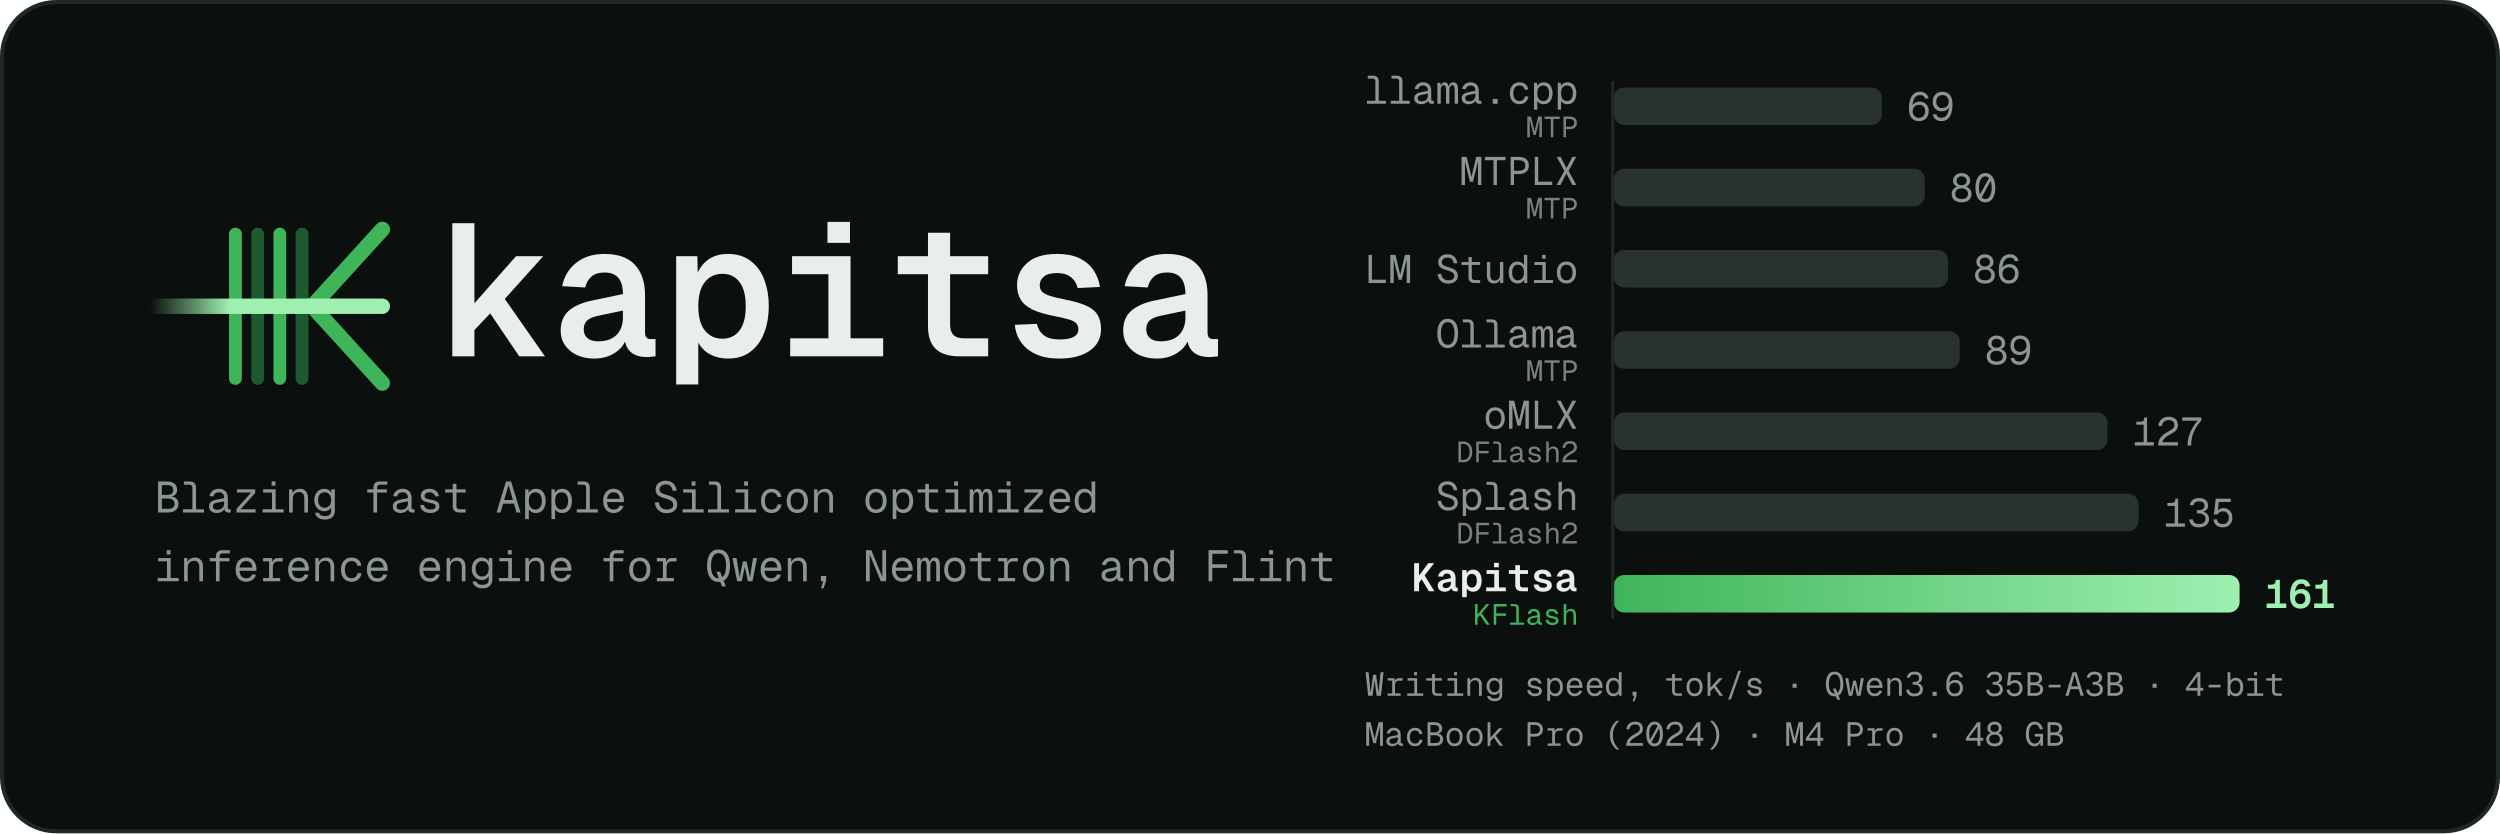
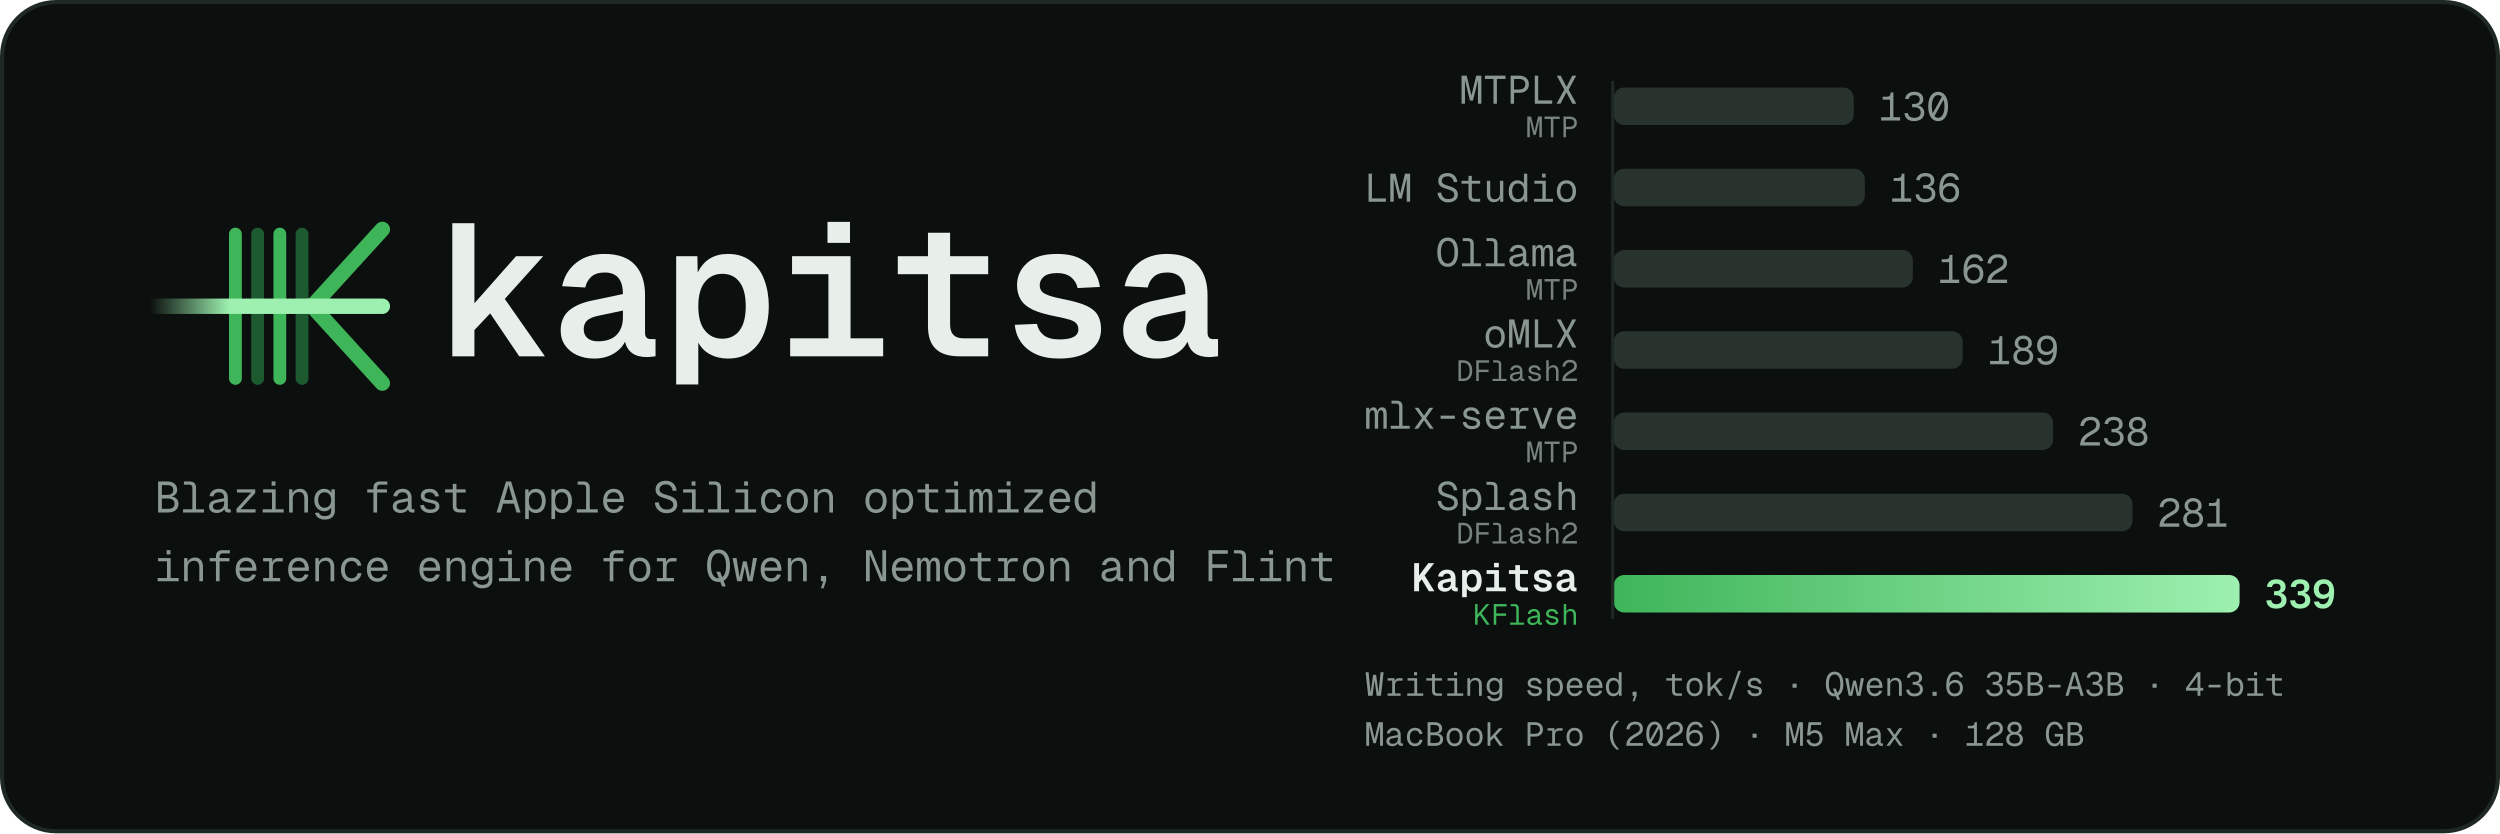
<svg xmlns="http://www.w3.org/2000/svg" width="1200" height="400" viewBox="0 0 1200 400" role="img" aria-labelledby="t d">
  <defs>
    <linearGradient id="hwin" x1="0" x2="46.25" y1="0" y2="0" gradientUnits="userSpaceOnUse">
      <stop offset="0" stop-color="#9DF0B0" stop-opacity="0" />
      <stop offset="1" stop-color="#9DF0B0" />
    </linearGradient>
    <linearGradient id="hwk" x1="0" x2="1" y1="0" y2="0">
      <stop offset="0" stop-color="#3FB55A" />
      <stop offset="1" stop-color="#9DF0B0" />
    </linearGradient>
    <path id="gs0" d="m70 0v710h118v-427l222 251h145l-205-228 214-306h-137l-155 229-84-89v-140z" />
    <path id="gs1" d="m226-12q-50 0-90 18-40 18-64 52-24 33-24 79 0 67 42 105 43 38 123 55l167 35q0 115-97 115-46 0-71-22-25-22-33-58l-123 7q15 77 74 124 59 48 151 48 109 0 163-58 54-58 54-162v-199q0-20 8-27 7-8 22-8h26v-92q-6-1-20-2-13-2-27-2-96 0-116 82-19-40-63-65-43-25-102-25zm21 92q65 0 99 34 34 35 34 94v36l-133-28q-42-9-59-26-17-17-17-46 0-30 20-47 20-17 56-17z" />
    <path id="gs2" d="m64-150v684h113l2-87q48 99 161 99 74 0 122-38 49-37 72-100 24-64 24-141 0-77-24-140-23-63-72-101-48-38-122-38-53 0-94 22-41 21-64 63v-223zm246 244q59 0 92 44 33 43 33 129 0 86-33 129-33 44-92 44-57 0-92-43-36-43-36-130 0-87 36-130 35-43 92-43z" />
    <path id="gs3" d="m72 0v96h204v342h-194v96h312v-438h174v-96zm199 605v112h120v-112z" />
    <path id="gs4" d="m375 0q-86 0-127 40-41 39-41 120v278h-161v96h161v125h118v-125h203v-96h-203v-269q0-73 71-73h132v-96z" />
    <path id="gs5" d="m307-12q-75 0-126 24-51 24-79 65-28 41-32 91l118 5q8-38 37-61 29-22 83-22 101 0 101 54 0 17-9 29-8 12-33 21-25 8-74 18-80 15-126 36-46 22-65 54-20 32-20 78 0 70 54 118 53 48 159 48 76 0 124-25 48-25 73-65 26-40 32-86l-119-6q-7 35-35 58-28 22-74 22-49 0-71-19-22-19-22-45 0-32 27-46 26-15 98-29 79-15 123-35 44-20 61-50 18-30 18-75 0-73-60-115-60-42-163-42z" />
    <path id="gr6" d="m90 0v710h200q117 0 176-52 60-52 60-142 0-58-35-98-35-41-94-52 75-10 117-54 42-45 42-114 0-92-64-145-64-53-177-53zm86 403h118q74 0 108 29 34 29 34 82 0 54-34 83-34 29-108 29h-118zm0-319h140q77 0 114 30 36 30 36 84 0 57-38 89-38 32-112 32h-140z" />
    <path id="gr7" d="m60 0v74h213v494q0 32-18 50-18 18-50 18h-125v74h129q148 0 148-148v-488h183v-74z" />
    <path id="gr8" d="m230-12q-50 0-90 18-40 18-63 50-23 33-23 76 0 68 40 106 41 37 128 54l178 36q0 68-30 101-31 33-88 33-55 0-86-24-31-25-43-71l-89 7q15 75 72 122 56 46 146 46 96 0 149-58 53-57 53-158v-220q0-18 8-25 8-7 24-7h34v-74q-16-2-44-2-42 0-68 17-25 17-34 55l-1 5q-21-39-69-63-47-24-104-24zm8 74q81 0 122 41 40 41 40 107v46l-162-32q-54-10-75-30-21-21-21-54 0-37 26-58 25-20 70-20z" />
    <path id="gr9" d="m82 0v84l336 372h-326v74h418v-84l-336-372h344v-74z" />
    <path id="gra" d="m80 0v74h213v382h-203v74h287v-456h183v-74zm205 613v98h88v-98z" />
    <path id="grb" d="m84 0v530h77l2-95q21 54 67 81 47 26 102 26 61 0 102-27 40-27 61-73 21-45 21-101v-341h-84v317q0 74-29 113-29 38-89 38-61 0-104-38-42-39-42-113v-317z" />
    <path id="grc" d="m297-162q-85 0-145 42-60 42-77 112l88 6q12-37 43-58 30-22 91-22 72 0 111 29 38 29 38 87v86q-19-42-61-67-42-25-94-25-67 0-119 33-53 33-82 91-30 58-30 133 0 76 29 133 29 58 81 91 51 33 117 33 56 0 101-26 44-26 62-70v84h80v-494q0-93-62-146-61-52-171-52zm-2 270q68 0 109 48 41 47 42 129 2 82-40 129-42 48-111 48-70 0-109-48-38-47-38-129 0-82 40-129 39-48 107-48z" />
    <path id="grd" d="m212 0v456h-142v74h142v34q0 71 36 108 37 38 112 38h170v-74h-170q-31 0-48-20-16-19-16-52v-34h224v-74h-224v-456z" />
    <path id="gre" d="m310-12q-69 0-119 24-50 24-79 64-28 41-32 91l88 6q8-49 44-77 35-28 98-28 59 0 92 17 32 17 32 53 0 23-11 38-11 15-41 26-30 10-88 20-77 14-120 34-44 21-62 52-18 31-18 74 0 69 52 114 52 46 149 46 66 0 111-24 44-23 70-62 26-38 34-84l-88-6q-9 42-42 69-32 27-86 27-58 0-86-23-28-23-28-57 0-40 30-57 30-17 102-29 82-13 127-34 45-20 63-50 18-30 18-74 0-47-28-80-27-34-74-52-48-18-108-18z" />
    <path id="grf" d="m378 0q-153 0-153 146v310h-175v74h175v124h84v-124h211v-74h-211v-310q0-72 69-72h142v-74z" />
    <path id="gr10" d="m26 0l216 710h116l216-710h-92l-58 202h-248l-58-202zm274 632l-100-346h200z" />
    <path id="gr11" d="m80-150v680h78l1-85q24 47 67 72 42 25 96 25 79 0 130-39 50-39 74-102 24-63 24-136 0-73-24-136-24-63-74-102-51-39-130-39-52 0-94 22-43 22-64 60v-220zm234 218q69 0 108 52 40 52 40 145 0 93-40 145-39 52-108 52-69 0-110-50-40-49-40-147 0-97 40-147 40-50 110-50z" />
    <path id="gr12" d="m306-12q-75 0-130 34-54 34-84 96-29 63-29 147 0 84 29 146 30 62 84 97 53 34 126 34 69 0 122-32 53-33 83-95 30-62 30-151v-25h-386q5-85 45-128 41-43 110-43 52 0 86 24 33 25 46 65l90-7q-21-71-80-116-58-46-142-46zm-155 325h294q-6 77-45 113-39 36-98 36-61 0-100-38-40-37-51-111z" />
    <path id="gr13" d="m311-16q-75 0-133 31-58 31-93 85-35 55-41 127l90 6q11-79 58-122 46-43 121-43 74 0 113 28 40 29 40 81 0 34-16 59-15 24-58 46-42 21-125 44-74 21-119 46-46 26-66 62-21 37-21 90 0 60 29 106 28 45 81 70 53 26 126 26 73 0 125-30 52-29 82-80 31-51 39-116l-90-6q-9 65-47 106-39 42-111 42-66 0-105-32-39-31-39-82 0-33 15-54 14-22 51-38 37-17 104-36 87-24 139-54 51-30 74-71 22-41 22-100 0-56-31-99-31-44-86-68-55-24-128-24z" />
    <path id="gr14" d="m314-12q-74 0-129 34-55 34-85 96-30 63-30 147 0 84 30 146 30 62 85 97 55 34 129 34 89 0 148-48 58-47 74-136l-88-6q-12 53-48 82-35 28-86 28-73 0-114-52-42-53-42-145 0-92 42-145 41-52 114-52 51 0 88 30 38 30 50 90l88-6q-16-88-76-141-61-53-150-53z" />
    <path id="gr15" d="m300-12q-73 0-128 34-54 34-84 96-30 63-30 147 0 85 30 147 30 62 84 96 55 34 128 34 73 0 128-34 54-34 84-96 30-62 30-147 0-84-30-147-30-62-84-96-55-34-128-34zm0 80q73 0 114 52 40 53 40 145 0 92-40 145-41 52-114 52-73 0-114-52-40-53-40-145 0-92 40-145 41-52 114-52z" />
    <path id="gr16" d="m40 0v530h77l2-78q14 42 41 66 26 24 64 24 79 0 99-99l1-6q13 49 42 77 30 28 72 28 64 0 93-44 29-44 29-146v-352h-84v340q0 71-15 100-15 28-47 28-31 0-52-31-20-31-20-99v-338h-84v340q0 68-14 98-15 30-48 30-31 0-52-31-20-31-20-99v-338z" />
    <path id="gr17" d="m267-12q-70 0-121 34-51 34-78 96-28 62-28 147 0 85 28 147 27 62 78 96 51 34 121 34 56 0 98-26 42-27 61-60v254h84v-710h-76l-3 79q-23-43-66-67-43-24-98-24zm5 80q72 0 113 53 41 53 41 144 0 92-41 145-41 52-115 52-65 0-104-52-38-53-38-145 0-91 38-144 39-53 106-53z" />
    <path id="gr18" d="m90 0v74h138v382h-138v74h208l6-103q25 103 127 103h109v-76h-108q-58 0-89-34-31-35-31-100v-246h168v-74z" />
    <path id="gr19" d="m300-16q-126 0-194 96-68 96-68 274 0 179 68 276 68 96 194 96 126 0 194-96 68-97 68-276 0-131-38-218-37-88-108-125l50-130h-86l-41 106q-19-3-39-3zm0 84q4 0 8 0l-58 150h86l48-125q88 63 88 261 0 140-44 214-45 74-128 74-82 0-127-74-45-74-45-214 0-139 45-212 45-74 127-74z" />
    <path id="gr1a" d="m125 0l-105 530h92l69-442 78 368h82l78-368 69 442h92l-104-530h-106l-70 334-70-334z" />
    <path id="gr1b" d="m240-162l54 162h-54v122h120v-112l-60-172z" />
    <path id="gr1c" d="m70 0v710h122l252-613v613h86v-710h-122l-252 613v-613z" />
    <path id="gr1d" d="m100 0v710h440v-82h-354v-240h336v-82h-336v-306z" />
-     <path id="gr1e" d="m238 0v122h124v-122z" />
-     <path id="gr1f" d="m262 80l-126 517v-597h-86v710h130l120-501 120 501h130v-710h-86v597l-126-517z" />
-     <path id="gr20" d="m257 0v626h-217v84h520v-84h-217v-626z" />
-     <path id="gr21" d="m90 0v710h216q111 0 178-58 66-57 66-159 0-102-66-159-67-58-178-58h-130v-276zm86 360h120q84 0 124 34 40 35 40 99 0 65-40 99-40 34-124 34h-120z" />
-     <path id="gr22" d="m302-16q-120 0-186 82-66 82-66 234 0 88 14 165 15 77 48 135 32 59 86 92 53 34 132 34 95 0 147-46 52-47 73-122l-90-8q-12 42-42 67-29 25-88 25-80 0-129-62-49-62-60-186l-1-7q26 39 72 65 45 26 106 26 70 0 122-30 52-30 81-84 29-55 29-128 0-78-32-134-31-57-86-88-56-30-130-30zm2 84q70 0 113 44 43 45 43 124 0 74-40 117-41 43-108 43-48 0-86-20-38-19-60-55-22-36-22-85 0-73 44-120 43-48 116-48z" />
-     <path id="gr23" d="m298 726q120 0 186-82 66-82 66-234 0-88-14-165-15-77-48-135-32-59-86-92-53-34-132-34-94 0-146 46-53 47-74 122l90 8q12-42 42-67 30-25 88-25 80 0 129 62 49 62 60 186l1 7q-26-39-72-65-45-26-106-26-70 0-122 30-52 30-81 84-29 55-29 128 0 78 32 134 31 57 87 88 56 30 129 30zm-2-84q-70 0-113-44-43-44-43-124 0-73 40-116 41-44 108-44 48 0 86 20 38 19 60 55 22 36 22 85 0 74-43 121-43 47-117 47z" />
-     <path id="gr24" d="m100 0v710h86v-626h354v-84z" />
-     <path id="gr25" d="m50 0l196 357-192 353h100l147-285 147 285h98l-192-354 196-356h-100l-151 289-151-289z" />
-     <path id="gr26" d="m300-16q-70 0-127 24-57 24-90 71-33 47-33 116 0 69 37 117 37 48 100 70-47 19-75 56-28 36-28 93 0 56 28 100 28 44 76 69 49 26 112 26 63 0 112-26 49-25 76-69 28-44 28-100 0-57-28-93-28-37-75-56 63-22 100-70 37-48 37-117 0-69-33-116-33-47-89-71-57-24-128-24zm0 433q57 0 92 29 34 28 34 85 0 51-34 81-33 30-92 30-58 0-92-30-34-30-34-81 0-57 34-85 35-29 92-29zm0-349q70 0 115 32 45 33 45 100 0 62-40 100-40 37-120 37-79 0-120-37-40-38-40-100 0-67 45-100 45-32 115-32z" />
-     <path id="gr27" d="m300-16q-77 0-134 45-56 45-86 128-30 83-30 197 0 115 30 198 30 83 86 128 57 46 134 46 78 0 134-46 56-45 86-128 30-83 30-198 0-114-30-197-30-83-86-128-56-45-134-45zm-160 370q0-100 25-170l228 415q-39 43-93 43-74 0-117-78-43-77-43-210zm160-286q74 0 117 78 43 77 43 208 0 101-25 171l-228-414q39-43 93-43z" />
-     <path id="gr28" d="m263-12q-79 0-126 54-47 53-47 147v341h84v-318q0-77 28-114 27-36 84-36 62 0 98 40 36 41 36 112v316h84v-530h-80v86q-44-98-161-98z" />
-     <path id="gr29" d="m300-16q-126 0-194 96-68 96-68 274 0 179 68 276 68 96 194 96 126 0 194-96 68-97 68-276 0-178-68-274-68-96-194-96zm0 84q83 0 128 74 44 73 44 212 0 140-44 214-45 74-128 74-82 0-127-74-45-74-45-214 0-139 45-212 45-74 127-74z" />
+     <path id="gr1e" d="m262 80l-126 517v-597h-86v710h130l120-501 120 501h130v-710h-86v597l-126-517z" />
+     <path id="gr1f" d="m257 0v626h-217v84h520v-84h-217v-626z" />
+     <path id="gr20" d="m90 0v710h216q111 0 178-58 66-57 66-159 0-102-66-159-67-58-178-58h-130v-276zm86 360h120q84 0 124 34 40 35 40 99 0 65-40 99-40 34-124 34h-120z" />
+     <path id="gr21" d="m100 0v710h86v-626h354v-84z" />
+     <path id="gr22" d="m50 0l196 357-192 353h100l147-285 147 285h98l-192-354 196-356h-100l-151 289-151-289z" />
+     <path id="gr23" d="m60 0v84h224v442h-186v74h96q57 0 82 25 24 25 24 85h70v-626h170v-84z" />
+     <path id="gr24" d="m294-16q-115 0-177 56-62 55-67 143l89 6q6-65 49-93 42-28 106-28 43 0 81 12 38 13 61 42 24 28 24 76 0 71-46 104-46 33-115 33h-56v84h56q37 0 68 11 31 11 49 36 19 24 19 64 0 55-35 84-35 28-101 28-67 0-101-27-35-27-42-74l-90 6q10 80 70 129 60 50 163 50 104 0 165-52 61-51 61-140 0-114-123-152 69-19 108-68 40-48 40-116 0-68-33-116-33-48-91-73-58-25-132-25z" />
+     <path id="gr25" d="m300-16q-77 0-134 45-56 45-86 128-30 83-30 197 0 115 30 198 30 83 86 128 57 46 134 46 78 0 134-46 56-45 86-128 30-83 30-198 0-114-30-197-30-83-86-128-56-45-134-45zm-160 370q0-100 25-170l228 415q-39 43-93 43-74 0-117-78-43-77-43-210zm160-286q74 0 117 78 43 77 43 208 0 101-25 171l-228-414q39-43 93-43z" />
+     <path id="gr26" d="m263-12q-79 0-126 54-47 53-47 147v341h84v-318q0-77 28-114 27-36 84-36 62 0 98 40 36 41 36 112v316h84v-530h-80v86q-44-98-161-98z" />
+     <path id="gr27" d="m302-16q-120 0-186 82-66 82-66 234 0 88 14 165 15 77 48 135 32 59 86 92 53 34 132 34 95 0 147-46 52-47 73-122l-90-8q-12 42-42 67-29 25-88 25-80 0-129-62-49-62-60-186l-1-7q26 39 72 65 45 26 106 26 70 0 122-30 52-30 81-84 29-55 29-128 0-78-32-134-31-57-86-88-56-30-130-30zm2 84q70 0 113 44 43 45 43 124 0 74-40 117-41 43-108 43-48 0-86-20-38-19-60-55-22-36-22-85 0-73 44-120 43-48 116-48z" />
+     <path id="gr28" d="m300-16q-126 0-194 96-68 96-68 274 0 179 68 276 68 96 194 96 126 0 194-96 68-97 68-276 0-178-68-274-68-96-194-96zm0 84q83 0 128 74 44 73 44 212 0 140-44 214-45 74-128 74-82 0-127-74-45-74-45-214 0-139 45-212 45-74 127-74z" />
+     <path id="gr29" d="m50 0q0 75 24 136 23 60 82 115 60 55 166 111 49 26 79 48 30 22 44 47 14 25 14 61 0 55-35 90-36 34-107 34-75 0-119-39-43-39-54-111l-90 6q12 104 80 166 68 62 183 62 110 0 171-57 61-57 61-149 0-54-18-94-18-39-61-73-42-34-116-73-96-51-146-103-49-52-52-93h394v-84z" />
    <path id="gr2a" d="m90 0v710h168q92 0 160-42 69-41 106-120 38-80 38-194 0-114-38-193-37-79-106-120-68-41-160-41zm86 84h77q104 0 161 68 58 67 58 202 0 135-58 204-57 68-161 68h-77z" />
    <path id="gr2b" d="m100 0v710h84v-263q21 49 63 72 42 23 96 23 86 0 131-56 46-56 46-145v-341h-84v317q0 151-111 151-64 0-103-39-38-39-38-113v-316z" />
-     <path id="gr2c" d="m50 0q0 75 24 136 23 60 82 115 60 55 166 111 49 26 79 48 30 22 44 47 14 25 14 61 0 55-35 90-36 34-107 34-75 0-119-39-43-39-54-111l-90 6q12 104 80 166 68 62 183 62 110 0 171-57 61-57 61-149 0-54-18-94-18-39-61-73-42-34-116-73-96-51-146-103-49-52-52-93h394v-84z" />
-     <path id="gr2d" d="m60 0v84h224v442h-186v74h96q57 0 82 25 24 25 24 85h70v-626h170v-84z" />
-     <path id="gr2e" d="m192 0q0 110 30 220 31 109 88 212 57 103 136 194h-386v84h480v-78q-89-102-146-202-57-99-84-204-26-106-26-226z" />
-     <path id="gr2f" d="m294-16q-115 0-177 56-62 55-67 143l89 6q6-65 49-93 42-28 106-28 43 0 81 12 38 13 61 42 24 28 24 76 0 71-46 104-46 33-115 33h-56v84h56q37 0 68 11 31 11 49 36 19 24 19 64 0 55-35 84-35 28-101 28-67 0-101-27-35-27-42-74l-90 6q10 80 70 129 60 50 163 50 104 0 165-52 61-51 61-140 0-114-123-152 69-19 108-68 40-48 40-116 0-68-33-116-33-48-91-73-58-25-132-25z" />
-     <path id="gr30" d="m298-16q-69 0-120 25-52 25-82 70-31 45-36 104l90 6q8-60 48-91 39-30 100-30 69 0 110 42 42 43 42 118 0 75-40 118-39 44-110 44-42 0-80-20-39-21-56-59h-92l47 399h378v-84h-299l-26-214q26 30 64 45 38 15 76 15 68 0 120-32 51-31 80-86 28-55 28-126 0-71-31-126-31-56-85-87-55-31-126-31z" />
+     <path id="gr2c" d="m300-16q-70 0-127 24-57 24-90 71-33 47-33 116 0 69 37 117 37 48 100 70-47 19-75 56-28 36-28 93 0 56 28 100 28 44 76 69 49 26 112 26 63 0 112-26 49-25 76-69 28-44 28-100 0-57-28-93-28-37-75-56 63-22 100-70 37-48 37-117 0-69-33-116-33-47-89-71-57-24-128-24zm0 433q57 0 92 29 34 28 34 85 0 51-34 81-33 30-92 30-58 0-92-30-34-30-34-81 0-57 34-85 35-29 92-29zm0-349q70 0 115 32 45 33 45 100 0 62-40 100-40 37-120 37-79 0-120-37-40-38-40-100 0-67 45-100 45-32 115-32z" />
+     <path id="gr2d" d="m298 726q120 0 186-82 66-82 66-234 0-88-14-165-15-77-48-135-32-59-86-92-53-34-132-34-94 0-146 46-53 47-74 122l90 8q12-42 42-67 30-25 88-25 80 0 129 62 49 62 60 186l1 7q-26-39-72-65-45-26-106-26-70 0-122 30-52 30-81 84-29 55-29 128 0 78 32 134 31 57 87 88 56 30 129 30zm-2-84q-70 0-113-44-43-44-43-124 0-73 40-116 41-44 108-44 48 0 86 20 38 19 60 55 22 36 22 85 0 74-43 121-43 47-117 47z" />
+     <path id="gr2e" d="m54 0l195 272-185 258h98l139-200 136 200h100l-184-260 193-270h-98l-147 214-147-214z" />
+     <path id="gr2f" d="m120 252v79h360v-79z" />
+     <path id="gr30" d="m247 0l-197 530h92l158-444 158 444h92l-197-530z" />
    <path id="gs31" d="m52 0v710h124v-312l234 312h148l-241-311 247-399h-140l-182 302-66-86v-216z" />
    <path id="gr32" d="m60 0v710h86v-356l298 356h106l-267-312 277-398h-106l-228 331-80-93v-238z" />
-     <path id="gs33" d="m52 0v114h210v372h-178v104h84q60 0 86 27 26 27 26 93h106v-596h162v-114z" />
-     <path id="gs34" d="m302-16q-126 0-193 84-67 83-67 236 0 89 16 166 15 76 49 134 34 57 89 90 54 32 132 32 68 0 114-22 46-23 74-62 27-40 40-90l-126-10q-9 32-32 52-23 20-70 20-63 0-104-48-41-47-53-151 26 28 65 46 39 18 91 18 70 0 122-30 52-30 81-84 28-54 28-126 0-78-32-135-32-58-90-89-57-31-134-31zm-1 114q60 0 95 36 34 35 34 102 0 62-32 98-32 36-91 36-61 0-99-36-38-37-38-99 0-58 35-97 35-40 96-40z" />
+     <path id="gs33" d="m295-16q-120 0-182 57-62 57-67 150l125 7q6-56 41-79 34-23 84-23 54 0 92 26 38 25 38 84 0 58-36 86-36 29-96 29h-55v103h55q46 0 78 22 31 22 31 73 0 48-27 72-28 24-78 24-54 0-81-23-27-24-32-64l-126 7q10 87 71 139 61 52 169 52 107 0 169-52 63-51 63-142 0-114-118-151 67-19 104-67 37-47 37-114 0-68-32-116-33-49-91-74-58-26-136-26z" />
+     <path id="gs34" d="m298 726q126 0 193-84 67-83 67-236 0-89-16-166-15-76-49-134-34-57-89-90-54-32-132-32-68 0-114 22-46 23-74 62-27 40-40 90l126 10q9-32 32-52 23-20 70-20 63 0 104 48 41 47 53 151-26-28-65-46-39-18-91-18-70 0-122 30-52 30-81 84-28 54-28 126 0 78 32 135 32 58 90 89 57 31 134 31zm1-114q-60 0-95-36-34-35-34-102 0-61 32-98 32-36 91-36 61 0 99 36 38 37 38 99 0 58-35 97-35 40-96 40z" />
    <path id="gr35" d="m108 0l-78 710h90l62-617 72 537h92l72-537 62 617h90l-78-710h-130l-62 469-62-469z" />
    <path id="gr36" d="m90 0v710h84v-465l258 285h112l-209-225 219-305h-102l-174 248-104-110v-138z" />
    <path id="gr37" d="m108-110l304 860h80l-304-860z" />
    <path id="gr38" d="m238 243v122h124v-122z" />
-     <path id="gr39" d="m120 252v79h360v-79z" />
-     <path id="gr3a" d="m388 0v154h-348v78l342 478h92v-472h86v-84h-86v-154zm-260 238h260v352z" />
-     <path id="gr3b" d="m333-12q-55 0-98 24-43 24-66 67l-3-79h-76v710h84v-254q19 33 61 60 42 26 98 26 70 0 121-34 51-34 78-96 28-62 28-147 0-85-28-147-27-62-78-96-51-34-121-34zm-5 80q67 0 106 53 38 53 38 144 0 92-38 145-39 52-104 52-73 0-114-52-42-53-42-145 0-91 41-144 41-53 113-53z" />
-     <path id="gr3c" d="m356-110q-78 69-120 140-43 72-60 144-16 73-16 146 0 73 16 146 17 72 60 144 42 71 120 140h84q-75-71-117-143-42-72-59-143-17-72-17-144 0-72 17-144 17-71 59-142 42-72 117-144z" />
-     <path id="gr3d" d="m244-110h-84q75 72 117 144 42 71 59 142 17 72 17 144 0 72-17 144-17 71-59 143-42 72-117 143h84q78-69 120-140 43-72 60-144 16-73 16-146 0-73-16-146-17-72-60-144-42-71-120-140z" />
-     <path id="gr3e" d="m298-16q-75 0-134 42-58 41-92 124-34 82-34 204 0 115 32 198 31 83 90 128 59 46 142 46 65 0 116-29 50-29 84-81 34-51 49-118l-90-6q-17 66-57 108-39 42-102 42-83 0-128-75-46-75-46-213 0-137 46-212 47-74 132-74 76 0 120 58 45 59 48 151h-170v82h250v-359h-80l-2 98q-25-52-66-83-42-31-108-31z" />
+     <path id="gr39" d="m238 0v122h124v-122z" />
+     <path id="gr3a" d="m298-16q-69 0-120 25-52 25-82 70-31 45-36 104l90 6q8-60 48-91 39-30 100-30 69 0 110 42 42 43 42 118 0 75-40 118-39 44-110 44-42 0-80-20-39-21-56-59h-92l47 399h378v-84h-299l-26-214q26 30 64 45 38 15 76 15 68 0 120-32 51-31 80-86 28-55 28-126 0-71-31-126-31-56-85-87-55-31-126-31z" />
+     <path id="gr3b" d="m388 0v154h-348v78l342 478h92v-472h86v-84h-86v-154zm-260 238h260v352z" />
+     <path id="gr3c" d="m333-12q-55 0-98 24-43 24-66 67l-3-79h-76v710h84v-254q19 33 61 60 42 26 98 26 70 0 121-34 51-34 78-96 28-62 28-147 0-85-28-147-27-62-78-96-51-34-121-34zm-5 80q67 0 106 53 38 53 38 144 0 92-38 145-39 52-104 52-73 0-114-52-42-53-42-145 0-91 41-144 41-53 113-53z" />
+     <path id="gr3d" d="m356-110q-78 69-120 140-43 72-60 144-16 73-16 146 0 73 16 146 17 72 60 144 42 71 120 140h84q-75-71-117-143-42-72-59-143-17-72-17-144 0-72 17-144 17-71 59-142 42-72 117-144z" />
+     <path id="gr3e" d="m244-110h-84q75 72 117 144 42 71 59 142 17 72 17 144 0 72-17 144-17 71-59 143-42 72-117 143h84q78-69 120-140 43-72 60-144 16-73 16-146 0-73-16-146-17-72-60-144-42-71-120-140z" />
+     <path id="gr3f" d="m298-16q-75 0-134 42-58 41-92 124-34 82-34 204 0 115 32 198 31 83 90 128 59 46 142 46 65 0 116-29 50-29 84-81 34-51 49-118l-90-6q-17 66-57 108-39 42-102 42-83 0-128-75-46-75-46-213 0-137 46-212 47-74 132-74 76 0 120 58 45 59 48 151h-170v82h250v-359h-80l-2 98q-25-52-66-83-42-31-108-31z" />
  </defs>
  <rect x="1" y="1" width="1198" height="398" rx="26" fill="#0B0F0D" stroke="#1F2924" stroke-width="2" />
  <g transform="translate(72 106) scale(0.82)" fill="none">
    <path d="M0 50H46.75" stroke="url(#hwin)" stroke-width="9" />
    <rect x="46.25" y="4" width="7.5" height="92" rx="3.75" fill="#3FB55A" />
    <rect x="59.25" y="4" width="7.5" height="92" rx="3.75" fill="#1E5A30" />
    <rect x="72.25" y="4" width="7.5" height="92" rx="3.75" fill="#3FB55A" />
    <rect x="85.25" y="4" width="7.5" height="92" rx="3.75" fill="#1E5A30" />
    <path d="M46.25 50H95" stroke="#9DF0B0" stroke-width="9" />
    <path d="M95 50L136 5M95 50L136 95" stroke="#3FB55A" stroke-width="9" stroke-linecap="round" />
    <path d="M93 50H136" stroke="#9DF0B0" stroke-width="9" stroke-linecap="round" />
  </g>
  <g transform="translate(210.8 171.03) scale(0.09 -0.09)" fill="#E8EEE9">
    <use href="#gs0" />
    <use href="#gs1" x="600" />
    <use href="#gs2" x="1200" />
    <use href="#gs3" x="1800" />
    <use href="#gs4" x="2400" />
    <use href="#gs5" x="3000" />
    <use href="#gs1" x="3600" />
  </g>
  <g transform="translate(74 246) scale(0.021 -0.021)" fill="#8A9690">
    <use href="#gr6" />
    <use href="#gr7" x="600" />
    <use href="#gr8" x="1200" />
    <use href="#gr9" x="1800" />
    <use href="#gra" x="2400" />
    <use href="#grb" x="3000" />
    <use href="#grc" x="3600" />
    <use href="#grd" x="4800" />
    <use href="#gr8" x="5400" />
    <use href="#gre" x="6000" />
    <use href="#grf" x="6600" />
    <use href="#gr10" x="7800" />
    <use href="#gr11" x="8400" />
    <use href="#gr11" x="9000" />
    <use href="#gr7" x="9600" />
    <use href="#gr12" x="10200" />
    <use href="#gr13" x="11400" />
    <use href="#gra" x="12000" />
    <use href="#gr7" x="12600" />
    <use href="#gra" x="13200" />
    <use href="#gr14" x="13800" />
    <use href="#gr15" x="14400" />
    <use href="#grb" x="15000" />
    <use href="#gr15" x="16200" />
    <use href="#gr11" x="16800" />
    <use href="#grf" x="17400" />
    <use href="#gra" x="18000" />
    <use href="#gr16" x="18600" />
    <use href="#gra" x="19200" />
    <use href="#gr9" x="19800" />
    <use href="#gr12" x="20400" />
    <use href="#gr17" x="21000" />
  </g>
  <g transform="translate(74 279) scale(0.021 -0.021)" fill="#8A9690">
    <use href="#gra" />
    <use href="#grb" x="600" />
    <use href="#grd" x="1200" />
    <use href="#gr12" x="1800" />
    <use href="#gr18" x="2400" />
    <use href="#gr12" x="3000" />
    <use href="#grb" x="3600" />
    <use href="#gr14" x="4200" />
    <use href="#gr12" x="4800" />
    <use href="#gr12" x="6000" />
    <use href="#grb" x="6600" />
    <use href="#grc" x="7200" />
    <use href="#gra" x="7800" />
    <use href="#grb" x="8400" />
    <use href="#gr12" x="9000" />
    <use href="#grd" x="10200" />
    <use href="#gr15" x="10800" />
    <use href="#gr18" x="11400" />
    <use href="#gr19" x="12600" />
    <use href="#gr1a" x="13200" />
    <use href="#gr12" x="13800" />
    <use href="#grb" x="14400" />
    <use href="#gr1b" x="15000" />
    <use href="#gr1c" x="16200" />
    <use href="#gr12" x="16800" />
    <use href="#gr16" x="17400" />
    <use href="#gr15" x="18000" />
    <use href="#grf" x="18600" />
    <use href="#gr18" x="19200" />
    <use href="#gr15" x="19800" />
    <use href="#grb" x="20400" />
    <use href="#gr8" x="21600" />
    <use href="#grb" x="22200" />
    <use href="#gr17" x="22800" />
    <use href="#gr1d" x="24000" />
    <use href="#gr7" x="24600" />
    <use href="#gra" x="25200" />
    <use href="#grb" x="25800" />
    <use href="#grf" x="26400" />
  </g>
-   <rect x="774.6" y="42" width="128.74" height="18" rx="5" fill="#29332E" />
-   <g transform="translate(655 49.8) scale(0.019 -0.019)" fill="#8A9690">
-     <use href="#gr7" />
-     <use href="#gr7" x="600" />
-     <use href="#gr8" x="1200" />
-     <use href="#gr16" x="1800" />
-     <use href="#gr8" x="2400" />
-     <use href="#gr1e" x="3000" />
-     <use href="#gr14" x="3600" />
-     <use href="#gr11" x="4200" />
-     <use href="#gr11" x="4800" />
+   <rect x="774.6" y="42" width="115.2" height="18" rx="5" fill="#29332E" />
+   <g transform="translate(700.6 49.8) scale(0.019 -0.019)" fill="#8A9690">
+     <use href="#gr1e" />
+     <use href="#gr1f" x="600" />
+     <use href="#gr20" x="1200" />
+     <use href="#gr21" x="1800" />
+     <use href="#gr22" x="2400" />
  </g>
  <g transform="translate(732.4 65.88) scale(0.014 -0.014)" fill="#76827B">
-     <use href="#gr1f" />
-     <use href="#gr20" x="600" />
-     <use href="#gr21" x="1200" />
-   </g>
-   <g transform="translate(915.34 57.84) scale(0.019 -0.019)" fill="#8A9690">
-     <use href="#gr22" />
-     <use href="#gr23" x="600" />
-   </g>
-   <rect x="774.6" y="81" width="149.27" height="18" rx="5" fill="#29332E" />
-   <g transform="translate(700.6 88.8) scale(0.019 -0.019)" fill="#8A9690">
-     <use href="#gr1f" />
-     <use href="#gr20" x="600" />
-     <use href="#gr21" x="1200" />
-     <use href="#gr24" x="1800" />
-     <use href="#gr25" x="2400" />
-   </g>
-   <g transform="translate(732.4 104.88) scale(0.014 -0.014)" fill="#76827B">
-     <use href="#gr1f" />
-     <use href="#gr20" x="600" />
-     <use href="#gr21" x="1200" />
-   </g>
-   <g transform="translate(935.87 96.84) scale(0.019 -0.019)" fill="#8A9690">
-     <use href="#gr26" />
-     <use href="#gr27" x="600" />
-   </g>
-   <rect x="774.6" y="120" width="160.46" height="18" rx="5" fill="#29332E" />
-   <g transform="translate(655 135.84) scale(0.019 -0.019)" fill="#8A9690">
-     <use href="#gr24" />
+     <use href="#gr1e" />
    <use href="#gr1f" x="600" />
+     <use href="#gr20" x="1200" />
+   </g>
+   <g transform="translate(901.8 57.84) scale(0.019 -0.019)" fill="#8A9690">
+     <use href="#gr23" />
+     <use href="#gr24" x="600" />
+     <use href="#gr25" x="1200" />
+   </g>
+   <rect x="774.6" y="81" width="120.51" height="18" rx="5" fill="#29332E" />
+   <g transform="translate(655 96.84) scale(0.019 -0.019)" fill="#8A9690">
+     <use href="#gr21" />
+     <use href="#gr1e" x="600" />
    <use href="#gr13" x="1800" />
    <use href="#grf" x="2400" />
-     <use href="#gr28" x="3000" />
+     <use href="#gr26" x="3000" />
    <use href="#gr17" x="3600" />
    <use href="#gra" x="4200" />
    <use href="#gr15" x="4800" />
  </g>
-   <g transform="translate(947.06 135.84) scale(0.019 -0.019)" fill="#8A9690">
-     <use href="#gr26" />
-     <use href="#gr22" x="600" />
-   </g>
-   <rect x="774.6" y="159" width="166.06" height="18" rx="5" fill="#29332E" />
-   <g transform="translate(689.2 166.8) scale(0.019 -0.019)" fill="#8A9690">
-     <use href="#gr29" />
+   <g transform="translate(907.11 96.84) scale(0.019 -0.019)" fill="#8A9690">
+     <use href="#gr23" />
+     <use href="#gr24" x="600" />
+     <use href="#gr27" x="1200" />
+   </g>
+   <rect x="774.6" y="120" width="143.55" height="18" rx="5" fill="#29332E" />
+   <g transform="translate(689.2 127.8) scale(0.019 -0.019)" fill="#8A9690">
+     <use href="#gr28" />
    <use href="#gr7" x="600" />
    <use href="#gr7" x="1200" />
    <use href="#gr8" x="1800" />
    <use href="#gr16" x="2400" />
    <use href="#gr8" x="3000" />
  </g>
-   <g transform="translate(732.4 182.88) scale(0.014 -0.014)" fill="#76827B">
-     <use href="#gr1f" />
-     <use href="#gr20" x="600" />
+   <g transform="translate(732.4 143.88) scale(0.014 -0.014)" fill="#76827B">
+     <use href="#gr1e" />
+     <use href="#gr1f" x="600" />
+     <use href="#gr20" x="1200" />
+   </g>
+   <g transform="translate(930.15 135.84) scale(0.019 -0.019)" fill="#8A9690">
+     <use href="#gr23" />
+     <use href="#gr27" x="600" />
+     <use href="#gr29" x="1200" />
+   </g>
+   <rect x="774.6" y="159" width="167.48" height="18" rx="5" fill="#29332E" />
+   <g transform="translate(712 166.8) scale(0.019 -0.019)" fill="#8A9690">
+     <use href="#gr15" />
+     <use href="#gr1e" x="600" />
    <use href="#gr21" x="1200" />
-   </g>
-   <g transform="translate(952.66 174.84) scale(0.019 -0.019)" fill="#8A9690">
-     <use href="#gr26" />
-     <use href="#gr23" x="600" />
-   </g>
-   <rect x="774.6" y="198" width="236.96" height="18" rx="5" fill="#29332E" />
-   <g transform="translate(712 205.8) scale(0.019 -0.019)" fill="#8A9690">
-     <use href="#gr15" />
-     <use href="#gr1f" x="600" />
-     <use href="#gr24" x="1200" />
-     <use href="#gr25" x="1800" />
-   </g>
-   <g transform="translate(698.8 221.88) scale(0.014 -0.014)" fill="#76827B">
+     <use href="#gr22" x="1800" />
+   </g>
+   <g transform="translate(698.8 182.88) scale(0.014 -0.014)" fill="#76827B">
    <use href="#gr2a" />
    <use href="#gr1d" x="600" />
    <use href="#gr7" x="1200" />
    <use href="#gr8" x="1800" />
    <use href="#gre" x="2400" />
    <use href="#gr2b" x="3000" />
-     <use href="#gr2c" x="3600" />
-   </g>
-   <g transform="translate(1023.56 213.84) scale(0.019 -0.019)" fill="#8A9690">
-     <use href="#gr2d" />
+     <use href="#gr29" x="3600" />
+   </g>
+   <g transform="translate(954.08 174.84) scale(0.019 -0.019)" fill="#8A9690">
+     <use href="#gr23" />
    <use href="#gr2c" x="600" />
+     <use href="#gr2d" x="1200" />
+   </g>
+   <rect x="774.6" y="198" width="210.9" height="18" rx="5" fill="#29332E" />
+   <g transform="translate(655 205.8) scale(0.019 -0.019)" fill="#8A9690">
+     <use href="#gr16" />
+     <use href="#gr7" x="600" />
    <use href="#gr2e" x="1200" />
-   </g>
-   <rect x="774.6" y="237" width="251.89" height="18" rx="5" fill="#29332E" />
+     <use href="#gr2f" x="1800" />
+     <use href="#gre" x="2400" />
+     <use href="#gr12" x="3000" />
+     <use href="#gr18" x="3600" />
+     <use href="#gr30" x="4200" />
+     <use href="#gr12" x="4800" />
+   </g>
+   <g transform="translate(732.4 221.88) scale(0.014 -0.014)" fill="#76827B">
+     <use href="#gr1e" />
+     <use href="#gr1f" x="600" />
+     <use href="#gr20" x="1200" />
+   </g>
+   <g transform="translate(997.5 213.84) scale(0.019 -0.019)" fill="#8A9690">
+     <use href="#gr29" />
+     <use href="#gr24" x="600" />
+     <use href="#gr2c" x="1200" />
+   </g>
+   <rect x="774.6" y="237" width="249" height="18" rx="5" fill="#29332E" />
  <g transform="translate(689.2 244.8) scale(0.019 -0.019)" fill="#8A9690">
    <use href="#gr13" />
    <use href="#gr11" x="600" />
    <use href="#gr7" x="1200" />
    <use href="#gr8" x="1800" />
    <use href="#gre" x="2400" />
    <use href="#gr2b" x="3000" />
  </g>
  <g transform="translate(698.8 260.88) scale(0.014 -0.014)" fill="#76827B">
    <use href="#gr2a" />
    <use href="#gr1d" x="600" />
    <use href="#gr7" x="1200" />
    <use href="#gr8" x="1800" />
    <use href="#gre" x="2400" />
    <use href="#gr2b" x="3000" />
-     <use href="#gr2c" x="3600" />
-   </g>
-   <g transform="translate(1038.49 252.84) scale(0.019 -0.019)" fill="#8A9690">
-     <use href="#gr2d" />
-     <use href="#gr2f" x="600" />
-     <use href="#gr30" x="1200" />
+     <use href="#gr29" x="3600" />
+   </g>
+   <g transform="translate(1035.6 252.84) scale(0.019 -0.019)" fill="#8A9690">
+     <use href="#gr29" />
+     <use href="#gr2c" x="600" />
+     <use href="#gr23" x="1200" />
  </g>
  <rect x="774.6" y="276" width="300.4" height="18" rx="5" fill="url(#hwk)" />
  <g transform="translate(677.8 283.8) scale(0.019 -0.019)" fill="#E8EEE9">
    <use href="#gs31" />
    <use href="#gs1" x="600" />
    <use href="#gs2" x="1200" />
    <use href="#gs3" x="1800" />
    <use href="#gs4" x="2400" />
    <use href="#gs5" x="3000" />
    <use href="#gs1" x="3600" />
  </g>
  <g transform="translate(707.2 299.88) scale(0.014 -0.014)" fill="#3FB55A">
    <use href="#gr32" />
    <use href="#gr1d" x="600" />
    <use href="#gr7" x="1200" />
    <use href="#gr8" x="1800" />
    <use href="#gre" x="2400" />
    <use href="#gr2b" x="3000" />
  </g>
  <g transform="translate(1087 291.84) scale(0.019 -0.019)" fill="#9DF0B0">
    <use href="#gs33" />
-     <use href="#gs34" x="600" />
-     <use href="#gs33" x="1200" />
+     <use href="#gs33" x="600" />
+     <use href="#gs34" x="1200" />
  </g>
  <path d="M774.1 38.88V297.12" stroke="#1F2924" stroke-width="1.5" />
  <g transform="translate(655 334) scale(0.016 -0.016)" fill="#8A9690">
    <use href="#gr35" />
    <use href="#gr18" x="600" />
    <use href="#gra" x="1200" />
    <use href="#grf" x="1800" />
    <use href="#gra" x="2400" />
    <use href="#grb" x="3000" />
    <use href="#grc" x="3600" />
    <use href="#gre" x="4800" />
    <use href="#gr11" x="5400" />
    <use href="#gr12" x="6000" />
    <use href="#gr12" x="6600" />
    <use href="#gr17" x="7200" />
    <use href="#gr1b" x="7800" />
    <use href="#grf" x="9000" />
    <use href="#gr15" x="9600" />
    <use href="#gr36" x="10200" />
    <use href="#gr37" x="10800" />
    <use href="#gre" x="11400" />
    <use href="#gr38" x="12600" />
    <use href="#gr19" x="13800" />
    <use href="#gr1a" x="14400" />
    <use href="#gr12" x="15000" />
    <use href="#grb" x="15600" />
-     <use href="#gr2f" x="16200" />
-     <use href="#gr1e" x="16800" />
-     <use href="#gr22" x="17400" />
-     <use href="#gr2f" x="18600" />
-     <use href="#gr30" x="19200" />
+     <use href="#gr24" x="16200" />
+     <use href="#gr39" x="16800" />
+     <use href="#gr27" x="17400" />
+     <use href="#gr24" x="18600" />
+     <use href="#gr3a" x="19200" />
    <use href="#gr6" x="19800" />
-     <use href="#gr39" x="20400" />
+     <use href="#gr2f" x="20400" />
    <use href="#gr10" x="21000" />
-     <use href="#gr2f" x="21600" />
+     <use href="#gr24" x="21600" />
    <use href="#gr6" x="22200" />
    <use href="#gr38" x="23400" />
-     <use href="#gr3a" x="24600" />
-     <use href="#gr39" x="25200" />
-     <use href="#gr3b" x="25800" />
+     <use href="#gr3b" x="24600" />
+     <use href="#gr2f" x="25200" />
+     <use href="#gr3c" x="25800" />
    <use href="#gra" x="26400" />
    <use href="#grf" x="27000" />
  </g>
  <g transform="translate(655 358) scale(0.016 -0.016)" fill="#8A9690">
-     <use href="#gr1f" />
+     <use href="#gr1e" />
    <use href="#gr8" x="600" />
    <use href="#gr14" x="1200" />
    <use href="#gr6" x="1800" />
    <use href="#gr15" x="2400" />
    <use href="#gr15" x="3000" />
    <use href="#gr36" x="3600" />
-     <use href="#gr21" x="4800" />
+     <use href="#gr20" x="4800" />
    <use href="#gr18" x="5400" />
    <use href="#gr15" x="6000" />
-     <use href="#gr3c" x="7200" />
-     <use href="#gr2c" x="7800" />
-     <use href="#gr27" x="8400" />
-     <use href="#gr2c" x="9000" />
-     <use href="#gr3a" x="9600" />
-     <use href="#gr3d" x="10200" />
+     <use href="#gr3d" x="7200" />
+     <use href="#gr29" x="7800" />
+     <use href="#gr25" x="8400" />
+     <use href="#gr29" x="9000" />
+     <use href="#gr27" x="9600" />
+     <use href="#gr3e" x="10200" />
    <use href="#gr38" x="11400" />
-     <use href="#gr1f" x="12600" />
+     <use href="#gr1e" x="12600" />
    <use href="#gr3a" x="13200" />
-     <use href="#gr21" x="14400" />
-     <use href="#gr18" x="15000" />
-     <use href="#gr15" x="15600" />
+     <use href="#gr1e" x="14400" />
+     <use href="#gr8" x="15000" />
+     <use href="#gr2e" x="15600" />
    <use href="#gr38" x="16800" />
-     <use href="#gr3a" x="18000" />
-     <use href="#gr26" x="18600" />
-     <use href="#gr3e" x="19800" />
-     <use href="#gr6" x="20400" />
+     <use href="#gr23" x="18000" />
+     <use href="#gr29" x="18600" />
+     <use href="#gr2c" x="19200" />
+     <use href="#gr3f" x="20400" />
+     <use href="#gr6" x="21000" />
  </g>
</svg>
